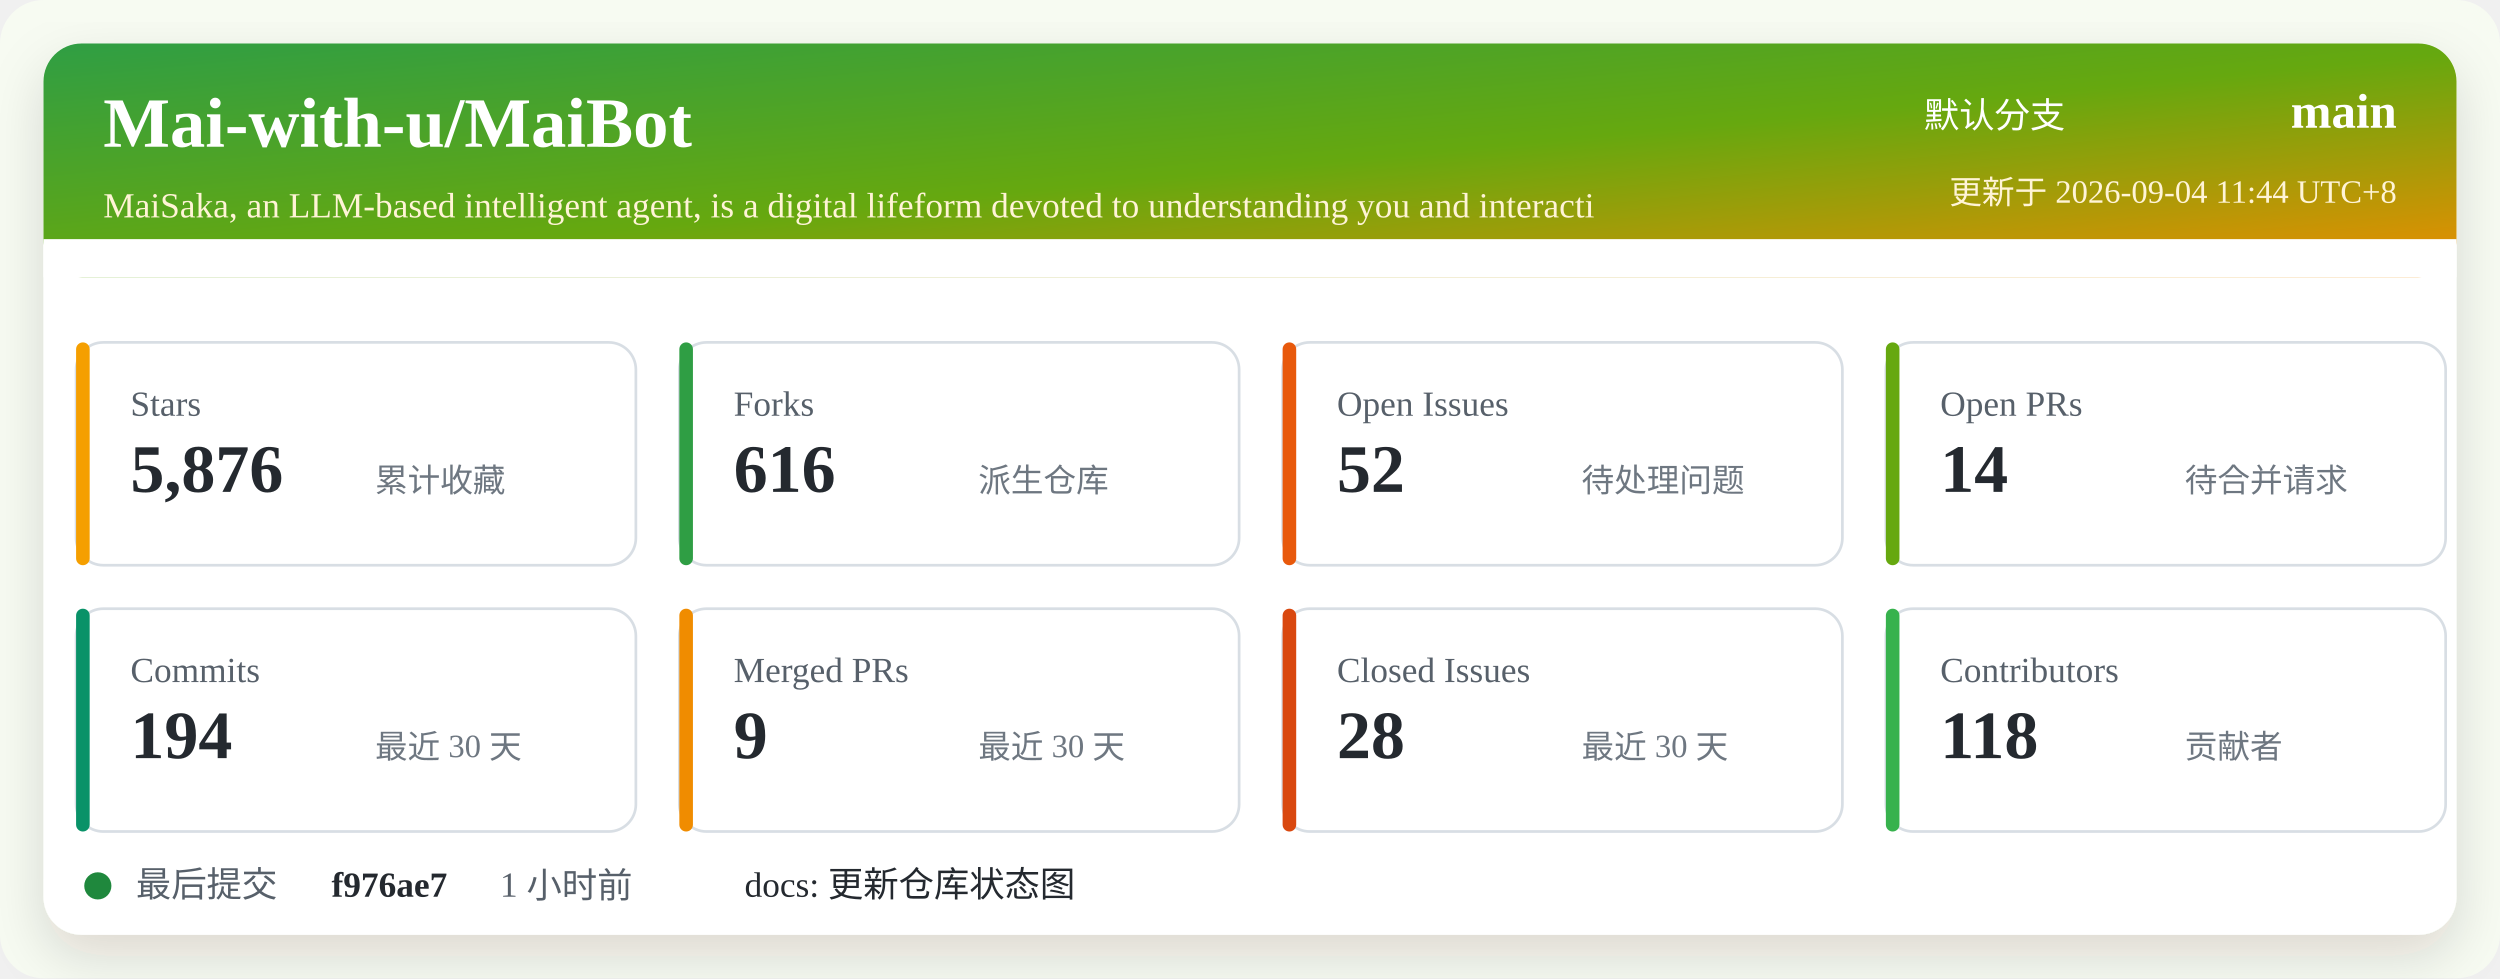
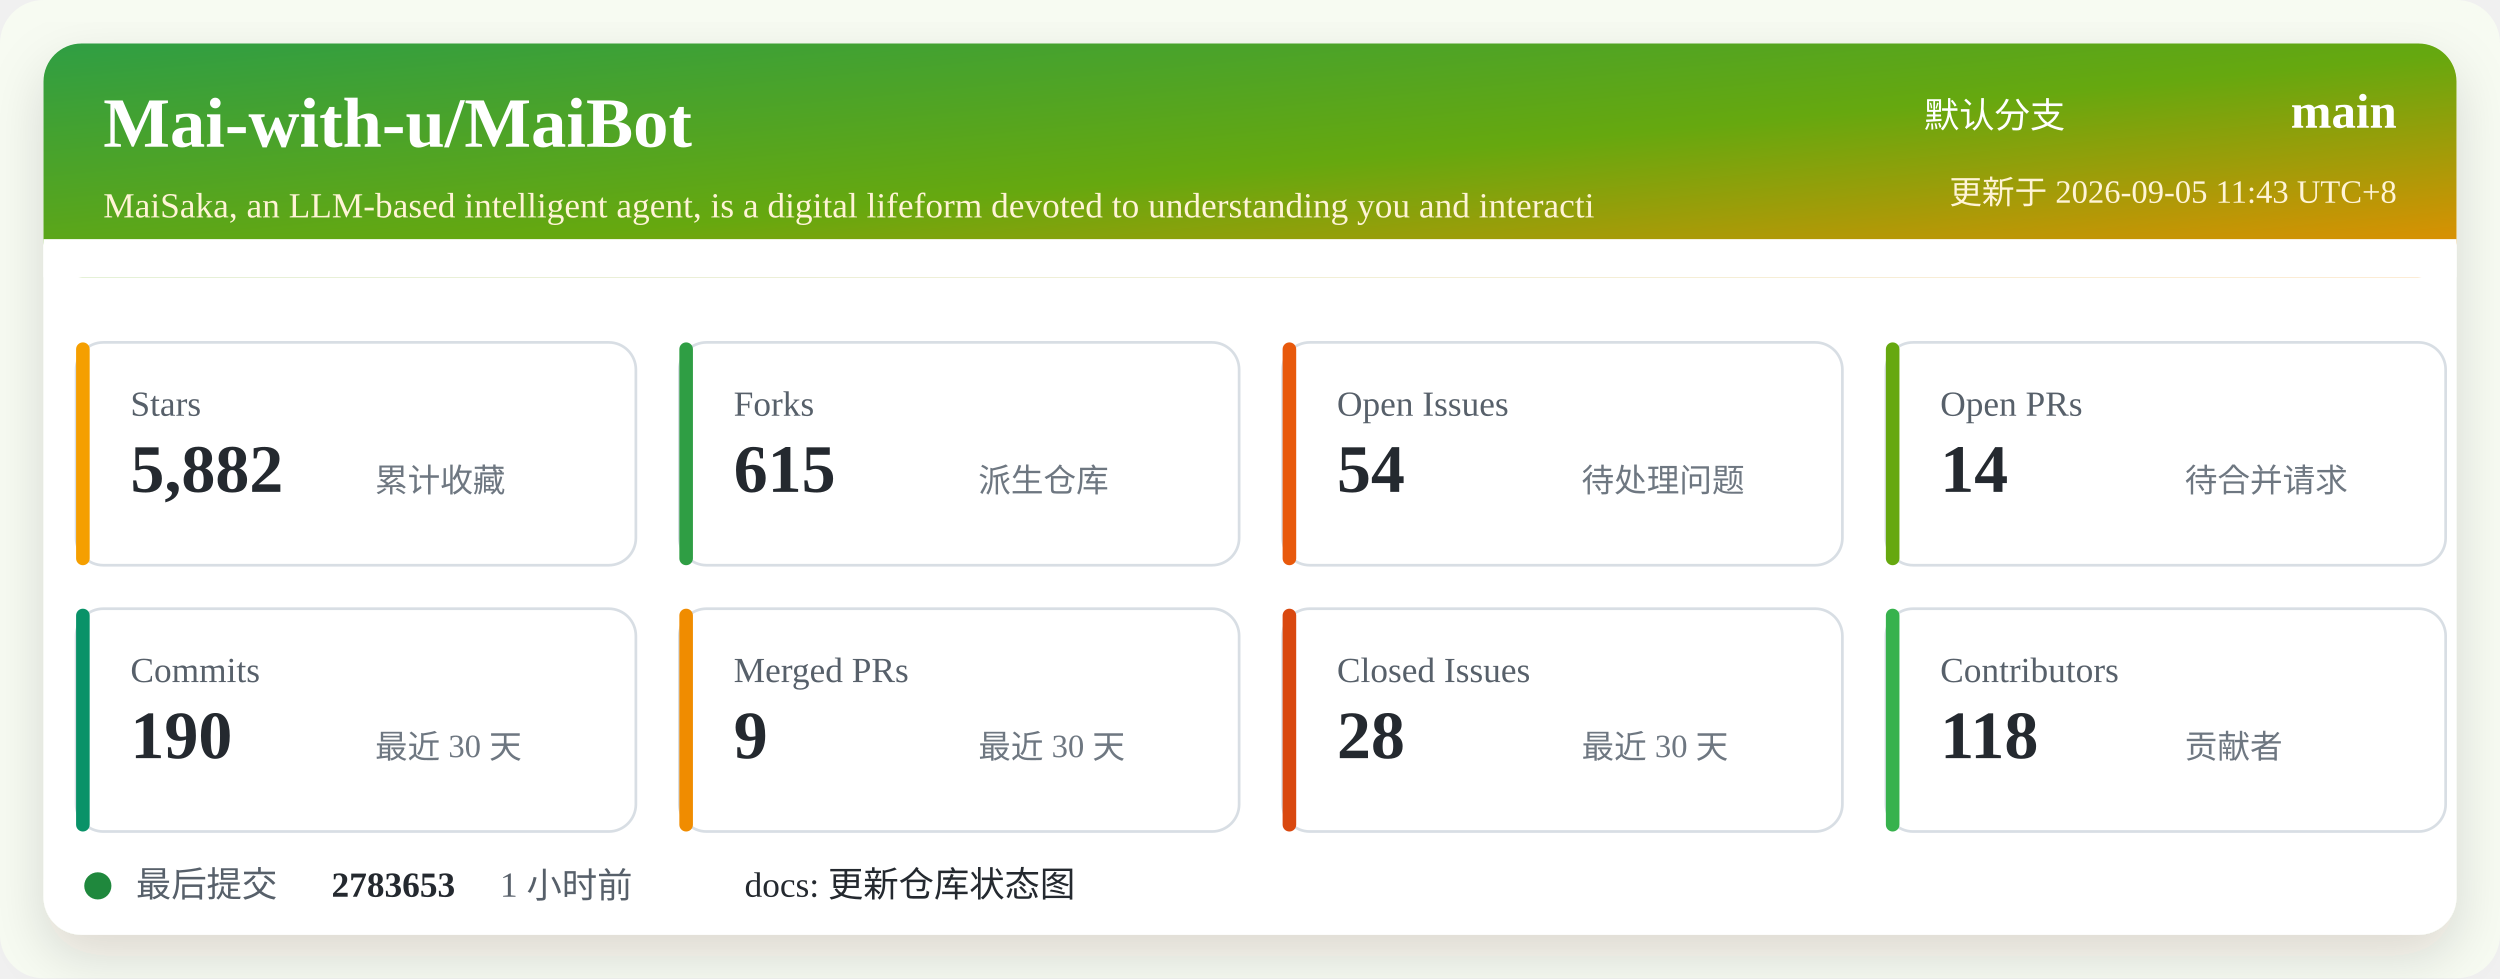
<svg xmlns="http://www.w3.org/2000/svg" width="920" height="360" viewBox="0 0 920 360" role="img" aria-labelledby="title desc">
  <defs>
    <linearGradient id="header" x1="0" x2="1" y1="0" y2="1">
      <stop offset="0%" stop-color="#2f9e44" />
      <stop offset="52%" stop-color="#66a80f" />
      <stop offset="100%" stop-color="#f08c00" />
    </linearGradient>
    <filter id="shadow" x="-5%" y="-5%" width="110%" height="110%">
      <feDropShadow dx="0" dy="8" stdDeviation="10" flood-color="#2b2318" flood-opacity="0.14" />
    </filter>
  </defs>
  <rect width="920" height="360" rx="16" fill="#f7fbf2" />
  <rect x="16" y="16" width="888" height="328" rx="14" fill="#ffffff" filter="url(#shadow)" />
  <rect x="16" y="16" width="888" height="86" rx="14" fill="url(#header)" />
  <path d="M16 88 H904 V102 H16 Z" fill="#ffffff" />
  <text x="38" y="54" fill="#ffffff" font-size="26" font-weight="700">Mai-with-u/MaiBot</text>
  <text x="38" y="80" fill="#fff4d6" font-size="13">MaiSaka, an LLM-based intelligent agent, is a digital lifeform devoted to understanding you and interacti</text>
  <text x="760" y="47" fill="#ffffff" font-size="13" text-anchor="end">默认分支</text>
  <text x="882" y="47" fill="#ffffff" font-size="18" font-weight="700" text-anchor="end">main</text>
-   <text x="882" y="75" fill="#fff4d6" font-size="12" text-anchor="end">更新于 2026-09-04 11:44 UTC+8</text>
+   <text x="882" y="75" fill="#fff4d6" font-size="12" text-anchor="end">更新于 2026-09-05 11:43 UTC+8</text>
  <g transform="translate(28 126)">
    <rect width="206" height="82" rx="10" fill="#ffffff" stroke="#d8dee4" />
    <rect x="0" y="0" width="5" height="82" rx="2.5" fill="#f59f00" />
    <text x="20" y="27" fill="#57606a" font-size="13">Stars</text>
-     <text x="20" y="55" fill="#24292f" font-size="25" font-weight="700">5,876</text>
+     <text x="20" y="55" fill="#24292f" font-size="25" font-weight="700">5,882</text>
    <text x="110" y="55" fill="#6e7781" font-size="12">累计收藏</text>
  </g>
  <g transform="translate(250 126)">
    <rect width="206" height="82" rx="10" fill="#ffffff" stroke="#d8dee4" />
    <rect x="0" y="0" width="5" height="82" rx="2.5" fill="#2f9e44" />
    <text x="20" y="27" fill="#57606a" font-size="13">Forks</text>
-     <text x="20" y="55" fill="#24292f" font-size="25" font-weight="700">616</text>
+     <text x="20" y="55" fill="#24292f" font-size="25" font-weight="700">615</text>
    <text x="110" y="55" fill="#6e7781" font-size="12">派生仓库</text>
  </g>
  <g transform="translate(472 126)">
    <rect width="206" height="82" rx="10" fill="#ffffff" stroke="#d8dee4" />
    <rect x="0" y="0" width="5" height="82" rx="2.5" fill="#e8590c" />
    <text x="20" y="27" fill="#57606a" font-size="13">Open Issues</text>
-     <text x="20" y="55" fill="#24292f" font-size="25" font-weight="700">52</text>
+     <text x="20" y="55" fill="#24292f" font-size="25" font-weight="700">54</text>
    <text x="110" y="55" fill="#6e7781" font-size="12">待处理问题</text>
  </g>
  <g transform="translate(694 126)">
    <rect width="206" height="82" rx="10" fill="#ffffff" stroke="#d8dee4" />
    <rect x="0" y="0" width="5" height="82" rx="2.5" fill="#66a80f" />
    <text x="20" y="27" fill="#57606a" font-size="13">Open PRs</text>
    <text x="20" y="55" fill="#24292f" font-size="25" font-weight="700">14</text>
    <text x="110" y="55" fill="#6e7781" font-size="12">待合并请求</text>
  </g>
  <g transform="translate(28 224)">
    <rect width="206" height="82" rx="10" fill="#ffffff" stroke="#d8dee4" />
    <rect x="0" y="0" width="5" height="82" rx="2.5" fill="#099268" />
    <text x="20" y="27" fill="#57606a" font-size="13">Commits</text>
-     <text x="20" y="55" fill="#24292f" font-size="25" font-weight="700">194</text>
+     <text x="20" y="55" fill="#24292f" font-size="25" font-weight="700">190</text>
    <text x="110" y="55" fill="#6e7781" font-size="12">最近 30 天</text>
  </g>
  <g transform="translate(250 224)">
    <rect width="206" height="82" rx="10" fill="#ffffff" stroke="#d8dee4" />
    <rect x="0" y="0" width="5" height="82" rx="2.5" fill="#f08c00" />
    <text x="20" y="27" fill="#57606a" font-size="13">Merged PRs</text>
    <text x="20" y="55" fill="#24292f" font-size="25" font-weight="700">9</text>
    <text x="110" y="55" fill="#6e7781" font-size="12">最近 30 天</text>
  </g>
  <g transform="translate(472 224)">
    <rect width="206" height="82" rx="10" fill="#ffffff" stroke="#d8dee4" />
    <rect x="0" y="0" width="5" height="82" rx="2.5" fill="#d9480f" />
    <text x="20" y="27" fill="#57606a" font-size="13">Closed Issues</text>
    <text x="20" y="55" fill="#24292f" font-size="25" font-weight="700">28</text>
    <text x="110" y="55" fill="#6e7781" font-size="12">最近 30 天</text>
  </g>
  <g transform="translate(694 224)">
    <rect width="206" height="82" rx="10" fill="#ffffff" stroke="#d8dee4" />
    <rect x="0" y="0" width="5" height="82" rx="2.5" fill="#37b24d" />
    <text x="20" y="27" fill="#57606a" font-size="13">Contributors</text>
    <text x="20" y="55" fill="#24292f" font-size="25" font-weight="700">118</text>
    <text x="110" y="55" fill="#6e7781" font-size="12">贡献者</text>
  </g>
  <g transform="translate(28 318)">
    <circle cx="8" cy="8" r="5" fill="#1f883d" />
    <text x="22" y="12" fill="#57606a" font-size="13">最后提交</text>
-     <text x="94" y="12" fill="#24292f" font-size="13" font-weight="700">f976ae7</text>
+     <text x="94" y="12" fill="#24292f" font-size="13" font-weight="700">2783653</text>
    <text x="156" y="12" fill="#57606a" font-size="13">1 小时前</text>
    <text x="246" y="12" fill="#24292f" font-size="13">docs: 更新仓库状态图</text>
  </g>
</svg>
